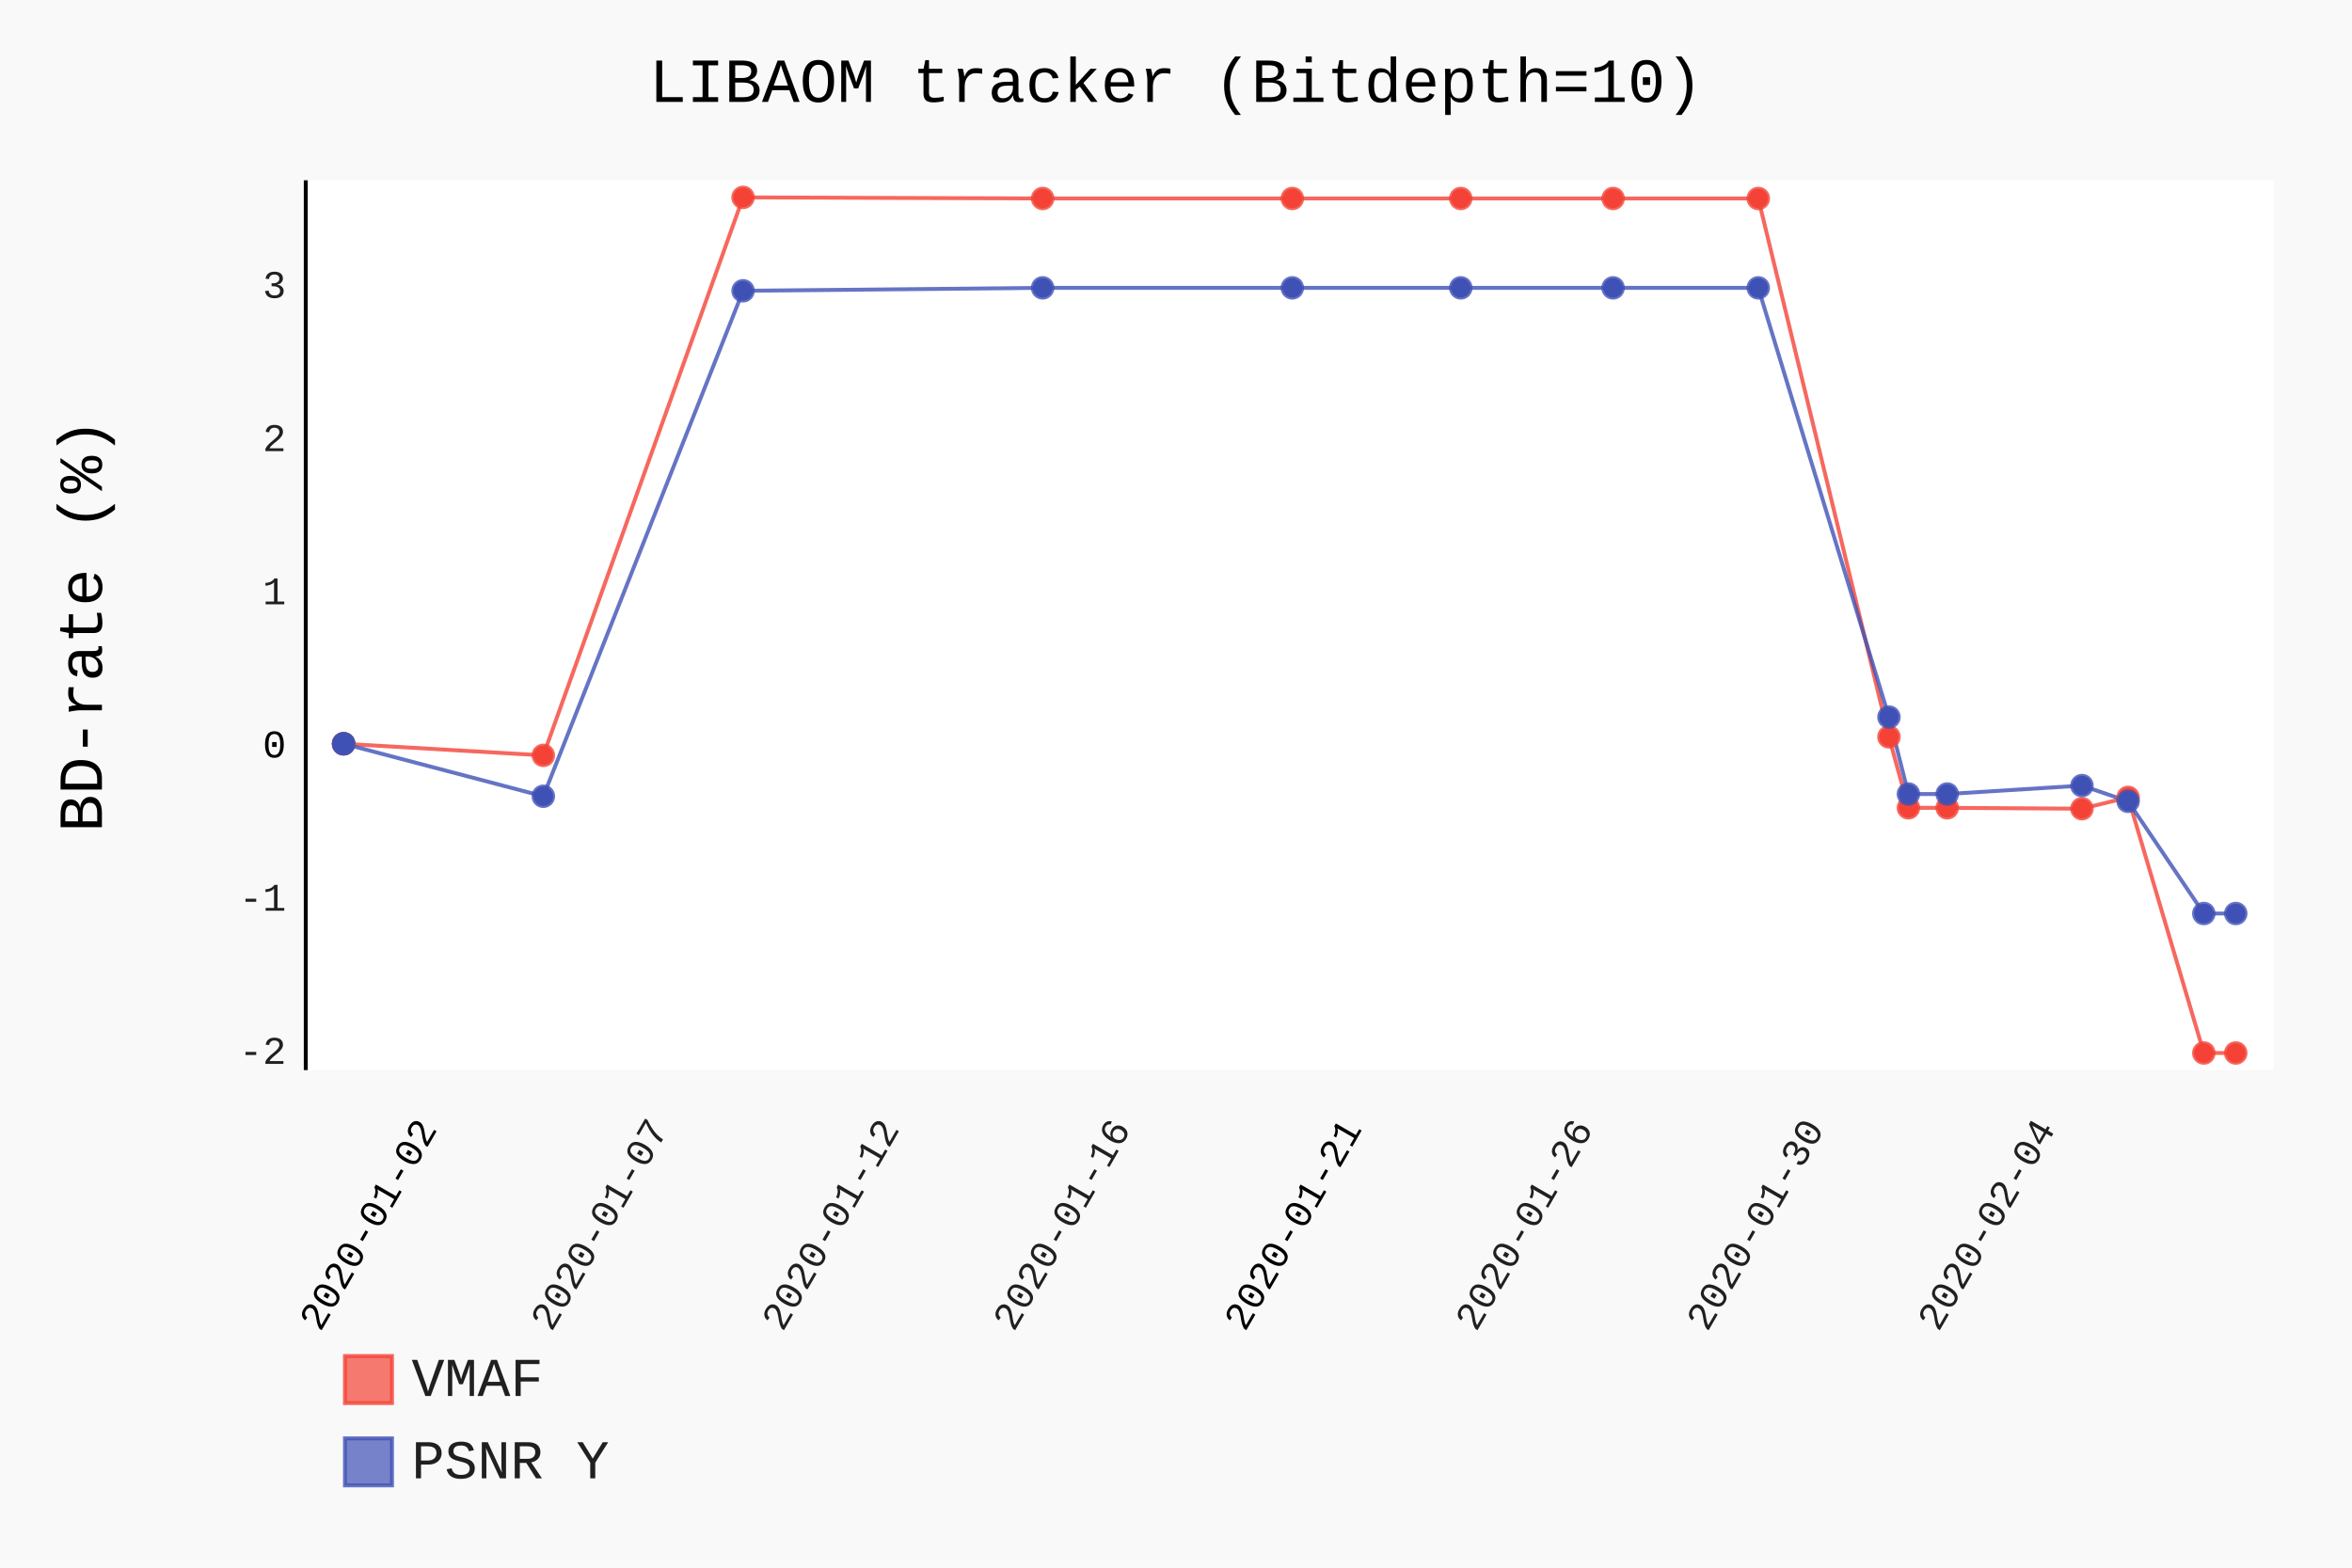
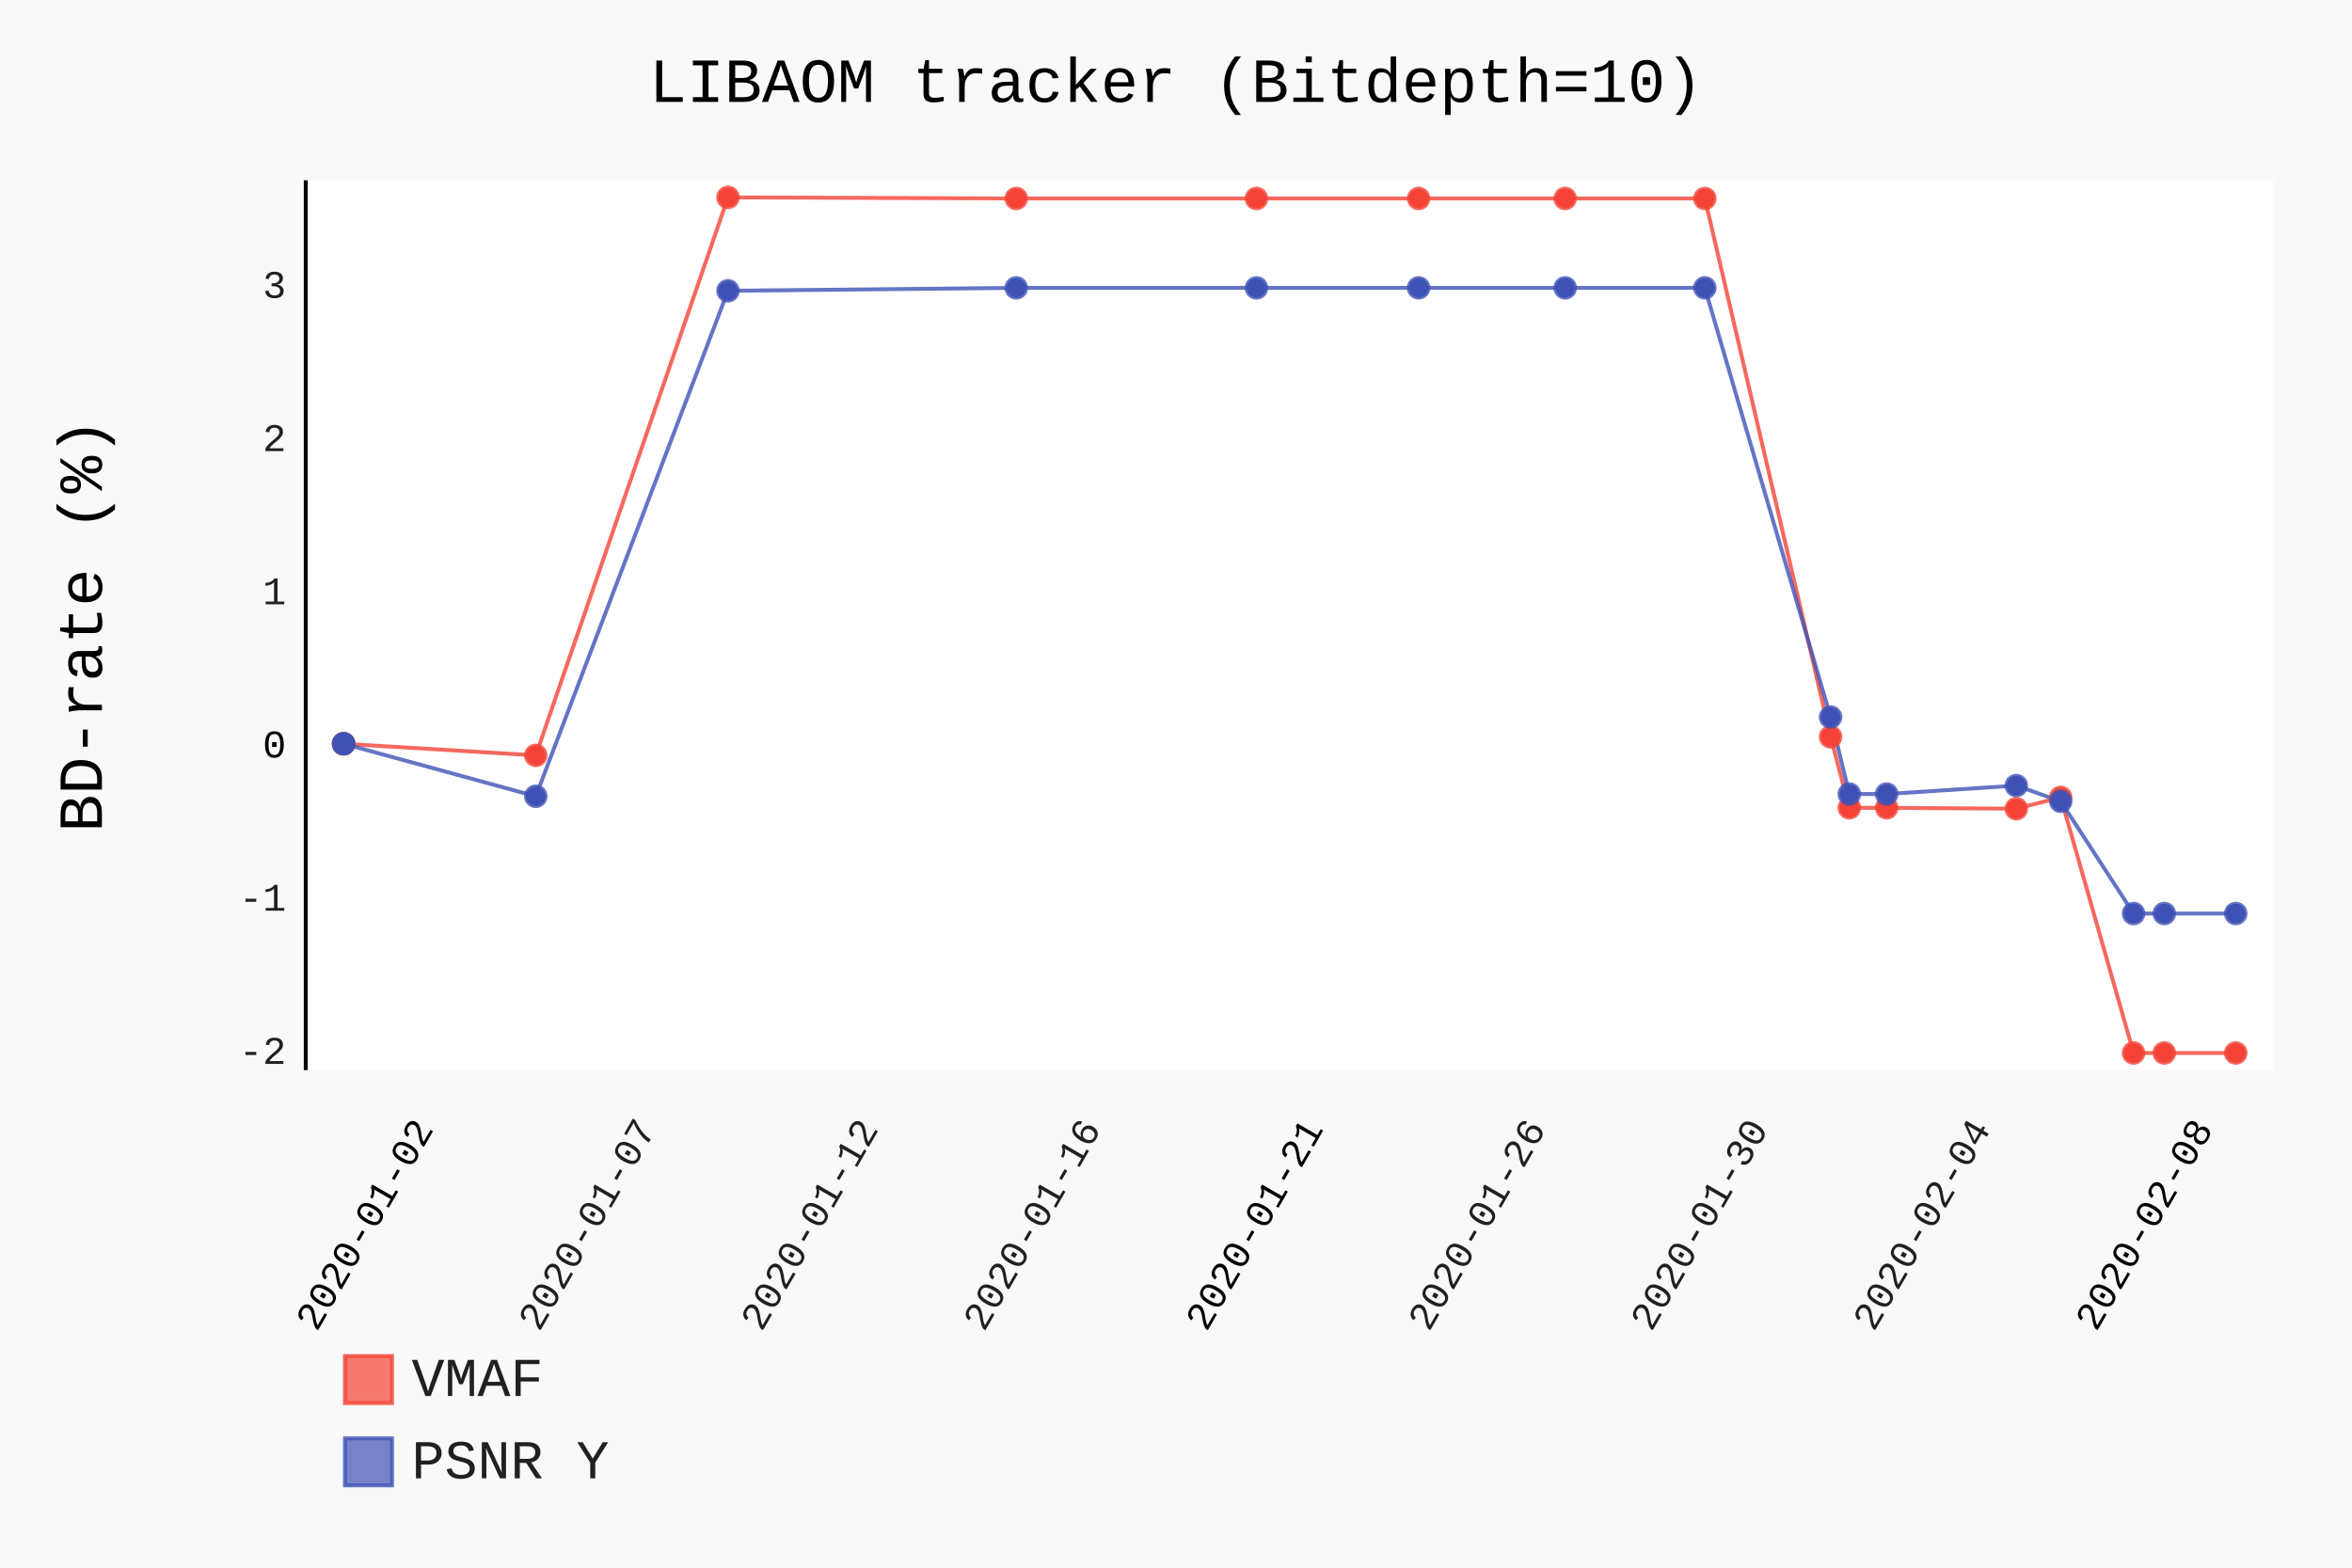
- <svg xmlns="http://www.w3.org/2000/svg" class="pygal-chart" id="chart-de4cc4bc-dbd4-4e22-8333-5513db674e22" viewBox="0 0 600 400">
+ <svg xmlns="http://www.w3.org/2000/svg" class="pygal-chart" id="chart-f6f6f06c-7f44-4073-9314-e653136d44f5" viewBox="0 0 600 400">
  <defs>
-     <style type="text/css">#chart-de4cc4bc-dbd4-4e22-8333-5513db674e22{-webkit-user-select:none;-webkit-font-smoothing:antialiased;font-family:Consolas,"Liberation Mono",Menlo,Courier,monospace}#chart-de4cc4bc-dbd4-4e22-8333-5513db674e22 .title{font-family:Consolas,"Liberation Mono",Menlo,Courier,monospace;font-size:16px}#chart-de4cc4bc-dbd4-4e22-8333-5513db674e22 .legends .legend text{font-family:Consolas,"Liberation Mono",Menlo,Courier,monospace;font-size:14px}#chart-de4cc4bc-dbd4-4e22-8333-5513db674e22 .axis text{font-family:Consolas,"Liberation Mono",Menlo,Courier,monospace;font-size:10px}#chart-de4cc4bc-dbd4-4e22-8333-5513db674e22 .axis text.major{font-family:Consolas,"Liberation Mono",Menlo,Courier,monospace;font-size:10px}#chart-de4cc4bc-dbd4-4e22-8333-5513db674e22 .text-overlay text.value{font-family:Consolas,"Liberation Mono",Menlo,Courier,monospace;font-size:16px}#chart-de4cc4bc-dbd4-4e22-8333-5513db674e22 .text-overlay text.label{font-family:Consolas,"Liberation Mono",Menlo,Courier,monospace;font-size:10px}#chart-de4cc4bc-dbd4-4e22-8333-5513db674e22 .tooltip{font-family:Consolas,"Liberation Mono",Menlo,Courier,monospace;font-size:14px}#chart-de4cc4bc-dbd4-4e22-8333-5513db674e22 text.no_data{font-family:Consolas,"Liberation Mono",Menlo,Courier,monospace;font-size:64px}
- #chart-de4cc4bc-dbd4-4e22-8333-5513db674e22{background-color:rgba(249,249,249,1)}#chart-de4cc4bc-dbd4-4e22-8333-5513db674e22 path,#chart-de4cc4bc-dbd4-4e22-8333-5513db674e22 line,#chart-de4cc4bc-dbd4-4e22-8333-5513db674e22 rect,#chart-de4cc4bc-dbd4-4e22-8333-5513db674e22 circle{-webkit-transition:150ms;-moz-transition:150ms;transition:150ms}#chart-de4cc4bc-dbd4-4e22-8333-5513db674e22 .graph &gt; .background{fill:rgba(249,249,249,1)}#chart-de4cc4bc-dbd4-4e22-8333-5513db674e22 .plot &gt; .background{fill:rgba(255,255,255,1)}#chart-de4cc4bc-dbd4-4e22-8333-5513db674e22 .graph{fill:rgba(0,0,0,.87)}#chart-de4cc4bc-dbd4-4e22-8333-5513db674e22 text.no_data{fill:rgba(0,0,0,1)}#chart-de4cc4bc-dbd4-4e22-8333-5513db674e22 .title{fill:rgba(0,0,0,1)}#chart-de4cc4bc-dbd4-4e22-8333-5513db674e22 .legends .legend text{fill:rgba(0,0,0,.87)}#chart-de4cc4bc-dbd4-4e22-8333-5513db674e22 .legends .legend:hover text{fill:rgba(0,0,0,1)}#chart-de4cc4bc-dbd4-4e22-8333-5513db674e22 .axis .line{stroke:rgba(0,0,0,1)}#chart-de4cc4bc-dbd4-4e22-8333-5513db674e22 .axis .guide.line{stroke:rgba(0,0,0,.54)}#chart-de4cc4bc-dbd4-4e22-8333-5513db674e22 .axis .major.line{stroke:rgba(0,0,0,.87)}#chart-de4cc4bc-dbd4-4e22-8333-5513db674e22 .axis text.major{fill:rgba(0,0,0,1)}#chart-de4cc4bc-dbd4-4e22-8333-5513db674e22 .axis.y .guides:hover .guide.line,#chart-de4cc4bc-dbd4-4e22-8333-5513db674e22 .line-graph .axis.x .guides:hover .guide.line,#chart-de4cc4bc-dbd4-4e22-8333-5513db674e22 .stackedline-graph .axis.x .guides:hover .guide.line,#chart-de4cc4bc-dbd4-4e22-8333-5513db674e22 .xy-graph .axis.x .guides:hover .guide.line{stroke:rgba(0,0,0,1)}#chart-de4cc4bc-dbd4-4e22-8333-5513db674e22 .axis .guides:hover text{fill:rgba(0,0,0,1)}#chart-de4cc4bc-dbd4-4e22-8333-5513db674e22 .reactive{fill-opacity:.7;stroke-opacity:.8}#chart-de4cc4bc-dbd4-4e22-8333-5513db674e22 .ci{stroke:rgba(0,0,0,.87)}#chart-de4cc4bc-dbd4-4e22-8333-5513db674e22 .reactive.active,#chart-de4cc4bc-dbd4-4e22-8333-5513db674e22 .active .reactive{fill-opacity:.8;stroke-opacity:.9;stroke-width:4}#chart-de4cc4bc-dbd4-4e22-8333-5513db674e22 .ci .reactive.active{stroke-width:1.5}#chart-de4cc4bc-dbd4-4e22-8333-5513db674e22 .series text{fill:rgba(0,0,0,1)}#chart-de4cc4bc-dbd4-4e22-8333-5513db674e22 .tooltip rect{fill:rgba(255,255,255,1);stroke:rgba(0,0,0,1);-webkit-transition:opacity 150ms;-moz-transition:opacity 150ms;transition:opacity 150ms}#chart-de4cc4bc-dbd4-4e22-8333-5513db674e22 .tooltip .label{fill:rgba(0,0,0,.87)}#chart-de4cc4bc-dbd4-4e22-8333-5513db674e22 .tooltip .label{fill:rgba(0,0,0,.87)}#chart-de4cc4bc-dbd4-4e22-8333-5513db674e22 .tooltip .legend{font-size:.8em;fill:rgba(0,0,0,.54)}#chart-de4cc4bc-dbd4-4e22-8333-5513db674e22 .tooltip .x_label{font-size:.6em;fill:rgba(0,0,0,1)}#chart-de4cc4bc-dbd4-4e22-8333-5513db674e22 .tooltip .xlink{font-size:.5em;text-decoration:underline}#chart-de4cc4bc-dbd4-4e22-8333-5513db674e22 .tooltip .value{font-size:1.5em}#chart-de4cc4bc-dbd4-4e22-8333-5513db674e22 .bound{font-size:.5em}#chart-de4cc4bc-dbd4-4e22-8333-5513db674e22 .max-value{font-size:.75em;fill:rgba(0,0,0,.54)}#chart-de4cc4bc-dbd4-4e22-8333-5513db674e22 .map-element{fill:rgba(255,255,255,1);stroke:rgba(0,0,0,.54) !important}#chart-de4cc4bc-dbd4-4e22-8333-5513db674e22 .map-element .reactive{fill-opacity:inherit;stroke-opacity:inherit}#chart-de4cc4bc-dbd4-4e22-8333-5513db674e22 .color-0,#chart-de4cc4bc-dbd4-4e22-8333-5513db674e22 .color-0 a:visited{stroke:#F44336;fill:#F44336}#chart-de4cc4bc-dbd4-4e22-8333-5513db674e22 .color-1,#chart-de4cc4bc-dbd4-4e22-8333-5513db674e22 .color-1 a:visited{stroke:#3F51B5;fill:#3F51B5}#chart-de4cc4bc-dbd4-4e22-8333-5513db674e22 .text-overlay .color-0 text{fill:black}#chart-de4cc4bc-dbd4-4e22-8333-5513db674e22 .text-overlay .color-1 text{fill:black}
- #chart-de4cc4bc-dbd4-4e22-8333-5513db674e22 text.no_data{text-anchor:middle}#chart-de4cc4bc-dbd4-4e22-8333-5513db674e22 .guide.line{fill:none}#chart-de4cc4bc-dbd4-4e22-8333-5513db674e22 .centered{text-anchor:middle}#chart-de4cc4bc-dbd4-4e22-8333-5513db674e22 .title{text-anchor:middle}#chart-de4cc4bc-dbd4-4e22-8333-5513db674e22 .legends .legend text{fill-opacity:1}#chart-de4cc4bc-dbd4-4e22-8333-5513db674e22 .axis.x text{text-anchor:middle}#chart-de4cc4bc-dbd4-4e22-8333-5513db674e22 .axis.x:not(.web) text[transform]{text-anchor:start}#chart-de4cc4bc-dbd4-4e22-8333-5513db674e22 .axis.x:not(.web) text[transform].backwards{text-anchor:end}#chart-de4cc4bc-dbd4-4e22-8333-5513db674e22 .axis.y text{text-anchor:end}#chart-de4cc4bc-dbd4-4e22-8333-5513db674e22 .axis.y text[transform].backwards{text-anchor:start}#chart-de4cc4bc-dbd4-4e22-8333-5513db674e22 .axis.y2 text{text-anchor:start}#chart-de4cc4bc-dbd4-4e22-8333-5513db674e22 .axis.y2 text[transform].backwards{text-anchor:end}#chart-de4cc4bc-dbd4-4e22-8333-5513db674e22 .axis .guide.line{stroke-dasharray:4,4}#chart-de4cc4bc-dbd4-4e22-8333-5513db674e22 .axis .major.guide.line{stroke-dasharray:6,6}#chart-de4cc4bc-dbd4-4e22-8333-5513db674e22 .horizontal .axis.y .guide.line,#chart-de4cc4bc-dbd4-4e22-8333-5513db674e22 .horizontal .axis.y2 .guide.line,#chart-de4cc4bc-dbd4-4e22-8333-5513db674e22 .vertical .axis.x .guide.line{opacity:0}#chart-de4cc4bc-dbd4-4e22-8333-5513db674e22 .horizontal .axis.always_show .guide.line,#chart-de4cc4bc-dbd4-4e22-8333-5513db674e22 .vertical .axis.always_show .guide.line{opacity:1 !important}#chart-de4cc4bc-dbd4-4e22-8333-5513db674e22 .axis.y .guides:hover .guide.line,#chart-de4cc4bc-dbd4-4e22-8333-5513db674e22 .axis.y2 .guides:hover .guide.line,#chart-de4cc4bc-dbd4-4e22-8333-5513db674e22 .axis.x .guides:hover .guide.line{opacity:1}#chart-de4cc4bc-dbd4-4e22-8333-5513db674e22 .axis .guides:hover text{opacity:1}#chart-de4cc4bc-dbd4-4e22-8333-5513db674e22 .nofill{fill:none}#chart-de4cc4bc-dbd4-4e22-8333-5513db674e22 .subtle-fill{fill-opacity:.2}#chart-de4cc4bc-dbd4-4e22-8333-5513db674e22 .dot{stroke-width:1px;fill-opacity:1}#chart-de4cc4bc-dbd4-4e22-8333-5513db674e22 .dot.active{stroke-width:5px}#chart-de4cc4bc-dbd4-4e22-8333-5513db674e22 .dot.negative{fill:transparent}#chart-de4cc4bc-dbd4-4e22-8333-5513db674e22 text,#chart-de4cc4bc-dbd4-4e22-8333-5513db674e22 tspan{stroke:none !important}#chart-de4cc4bc-dbd4-4e22-8333-5513db674e22 .series text.active{opacity:1}#chart-de4cc4bc-dbd4-4e22-8333-5513db674e22 .tooltip rect{fill-opacity:.95;stroke-width:.5}#chart-de4cc4bc-dbd4-4e22-8333-5513db674e22 .tooltip text{fill-opacity:1}#chart-de4cc4bc-dbd4-4e22-8333-5513db674e22 .showable{visibility:hidden}#chart-de4cc4bc-dbd4-4e22-8333-5513db674e22 .showable.shown{visibility:visible}#chart-de4cc4bc-dbd4-4e22-8333-5513db674e22 .gauge-background{fill:rgba(229,229,229,1);stroke:none}#chart-de4cc4bc-dbd4-4e22-8333-5513db674e22 .bg-lines{stroke:rgba(249,249,249,1);stroke-width:2px}</style>
+     <style type="text/css">#chart-f6f6f06c-7f44-4073-9314-e653136d44f5{-webkit-user-select:none;-webkit-font-smoothing:antialiased;font-family:Consolas,"Liberation Mono",Menlo,Courier,monospace}#chart-f6f6f06c-7f44-4073-9314-e653136d44f5 .title{font-family:Consolas,"Liberation Mono",Menlo,Courier,monospace;font-size:16px}#chart-f6f6f06c-7f44-4073-9314-e653136d44f5 .legends .legend text{font-family:Consolas,"Liberation Mono",Menlo,Courier,monospace;font-size:14px}#chart-f6f6f06c-7f44-4073-9314-e653136d44f5 .axis text{font-family:Consolas,"Liberation Mono",Menlo,Courier,monospace;font-size:10px}#chart-f6f6f06c-7f44-4073-9314-e653136d44f5 .axis text.major{font-family:Consolas,"Liberation Mono",Menlo,Courier,monospace;font-size:10px}#chart-f6f6f06c-7f44-4073-9314-e653136d44f5 .text-overlay text.value{font-family:Consolas,"Liberation Mono",Menlo,Courier,monospace;font-size:16px}#chart-f6f6f06c-7f44-4073-9314-e653136d44f5 .text-overlay text.label{font-family:Consolas,"Liberation Mono",Menlo,Courier,monospace;font-size:10px}#chart-f6f6f06c-7f44-4073-9314-e653136d44f5 .tooltip{font-family:Consolas,"Liberation Mono",Menlo,Courier,monospace;font-size:14px}#chart-f6f6f06c-7f44-4073-9314-e653136d44f5 text.no_data{font-family:Consolas,"Liberation Mono",Menlo,Courier,monospace;font-size:64px}
+ #chart-f6f6f06c-7f44-4073-9314-e653136d44f5{background-color:rgba(249,249,249,1)}#chart-f6f6f06c-7f44-4073-9314-e653136d44f5 path,#chart-f6f6f06c-7f44-4073-9314-e653136d44f5 line,#chart-f6f6f06c-7f44-4073-9314-e653136d44f5 rect,#chart-f6f6f06c-7f44-4073-9314-e653136d44f5 circle{-webkit-transition:150ms;-moz-transition:150ms;transition:150ms}#chart-f6f6f06c-7f44-4073-9314-e653136d44f5 .graph &gt; .background{fill:rgba(249,249,249,1)}#chart-f6f6f06c-7f44-4073-9314-e653136d44f5 .plot &gt; .background{fill:rgba(255,255,255,1)}#chart-f6f6f06c-7f44-4073-9314-e653136d44f5 .graph{fill:rgba(0,0,0,.87)}#chart-f6f6f06c-7f44-4073-9314-e653136d44f5 text.no_data{fill:rgba(0,0,0,1)}#chart-f6f6f06c-7f44-4073-9314-e653136d44f5 .title{fill:rgba(0,0,0,1)}#chart-f6f6f06c-7f44-4073-9314-e653136d44f5 .legends .legend text{fill:rgba(0,0,0,.87)}#chart-f6f6f06c-7f44-4073-9314-e653136d44f5 .legends .legend:hover text{fill:rgba(0,0,0,1)}#chart-f6f6f06c-7f44-4073-9314-e653136d44f5 .axis .line{stroke:rgba(0,0,0,1)}#chart-f6f6f06c-7f44-4073-9314-e653136d44f5 .axis .guide.line{stroke:rgba(0,0,0,.54)}#chart-f6f6f06c-7f44-4073-9314-e653136d44f5 .axis .major.line{stroke:rgba(0,0,0,.87)}#chart-f6f6f06c-7f44-4073-9314-e653136d44f5 .axis text.major{fill:rgba(0,0,0,1)}#chart-f6f6f06c-7f44-4073-9314-e653136d44f5 .axis.y .guides:hover .guide.line,#chart-f6f6f06c-7f44-4073-9314-e653136d44f5 .line-graph .axis.x .guides:hover .guide.line,#chart-f6f6f06c-7f44-4073-9314-e653136d44f5 .stackedline-graph .axis.x .guides:hover .guide.line,#chart-f6f6f06c-7f44-4073-9314-e653136d44f5 .xy-graph .axis.x .guides:hover .guide.line{stroke:rgba(0,0,0,1)}#chart-f6f6f06c-7f44-4073-9314-e653136d44f5 .axis .guides:hover text{fill:rgba(0,0,0,1)}#chart-f6f6f06c-7f44-4073-9314-e653136d44f5 .reactive{fill-opacity:.7;stroke-opacity:.8}#chart-f6f6f06c-7f44-4073-9314-e653136d44f5 .ci{stroke:rgba(0,0,0,.87)}#chart-f6f6f06c-7f44-4073-9314-e653136d44f5 .reactive.active,#chart-f6f6f06c-7f44-4073-9314-e653136d44f5 .active .reactive{fill-opacity:.8;stroke-opacity:.9;stroke-width:4}#chart-f6f6f06c-7f44-4073-9314-e653136d44f5 .ci .reactive.active{stroke-width:1.5}#chart-f6f6f06c-7f44-4073-9314-e653136d44f5 .series text{fill:rgba(0,0,0,1)}#chart-f6f6f06c-7f44-4073-9314-e653136d44f5 .tooltip rect{fill:rgba(255,255,255,1);stroke:rgba(0,0,0,1);-webkit-transition:opacity 150ms;-moz-transition:opacity 150ms;transition:opacity 150ms}#chart-f6f6f06c-7f44-4073-9314-e653136d44f5 .tooltip .label{fill:rgba(0,0,0,.87)}#chart-f6f6f06c-7f44-4073-9314-e653136d44f5 .tooltip .label{fill:rgba(0,0,0,.87)}#chart-f6f6f06c-7f44-4073-9314-e653136d44f5 .tooltip .legend{font-size:.8em;fill:rgba(0,0,0,.54)}#chart-f6f6f06c-7f44-4073-9314-e653136d44f5 .tooltip .x_label{font-size:.6em;fill:rgba(0,0,0,1)}#chart-f6f6f06c-7f44-4073-9314-e653136d44f5 .tooltip .xlink{font-size:.5em;text-decoration:underline}#chart-f6f6f06c-7f44-4073-9314-e653136d44f5 .tooltip .value{font-size:1.5em}#chart-f6f6f06c-7f44-4073-9314-e653136d44f5 .bound{font-size:.5em}#chart-f6f6f06c-7f44-4073-9314-e653136d44f5 .max-value{font-size:.75em;fill:rgba(0,0,0,.54)}#chart-f6f6f06c-7f44-4073-9314-e653136d44f5 .map-element{fill:rgba(255,255,255,1);stroke:rgba(0,0,0,.54) !important}#chart-f6f6f06c-7f44-4073-9314-e653136d44f5 .map-element .reactive{fill-opacity:inherit;stroke-opacity:inherit}#chart-f6f6f06c-7f44-4073-9314-e653136d44f5 .color-0,#chart-f6f6f06c-7f44-4073-9314-e653136d44f5 .color-0 a:visited{stroke:#F44336;fill:#F44336}#chart-f6f6f06c-7f44-4073-9314-e653136d44f5 .color-1,#chart-f6f6f06c-7f44-4073-9314-e653136d44f5 .color-1 a:visited{stroke:#3F51B5;fill:#3F51B5}#chart-f6f6f06c-7f44-4073-9314-e653136d44f5 .text-overlay .color-0 text{fill:black}#chart-f6f6f06c-7f44-4073-9314-e653136d44f5 .text-overlay .color-1 text{fill:black}
+ #chart-f6f6f06c-7f44-4073-9314-e653136d44f5 text.no_data{text-anchor:middle}#chart-f6f6f06c-7f44-4073-9314-e653136d44f5 .guide.line{fill:none}#chart-f6f6f06c-7f44-4073-9314-e653136d44f5 .centered{text-anchor:middle}#chart-f6f6f06c-7f44-4073-9314-e653136d44f5 .title{text-anchor:middle}#chart-f6f6f06c-7f44-4073-9314-e653136d44f5 .legends .legend text{fill-opacity:1}#chart-f6f6f06c-7f44-4073-9314-e653136d44f5 .axis.x text{text-anchor:middle}#chart-f6f6f06c-7f44-4073-9314-e653136d44f5 .axis.x:not(.web) text[transform]{text-anchor:start}#chart-f6f6f06c-7f44-4073-9314-e653136d44f5 .axis.x:not(.web) text[transform].backwards{text-anchor:end}#chart-f6f6f06c-7f44-4073-9314-e653136d44f5 .axis.y text{text-anchor:end}#chart-f6f6f06c-7f44-4073-9314-e653136d44f5 .axis.y text[transform].backwards{text-anchor:start}#chart-f6f6f06c-7f44-4073-9314-e653136d44f5 .axis.y2 text{text-anchor:start}#chart-f6f6f06c-7f44-4073-9314-e653136d44f5 .axis.y2 text[transform].backwards{text-anchor:end}#chart-f6f6f06c-7f44-4073-9314-e653136d44f5 .axis .guide.line{stroke-dasharray:4,4}#chart-f6f6f06c-7f44-4073-9314-e653136d44f5 .axis .major.guide.line{stroke-dasharray:6,6}#chart-f6f6f06c-7f44-4073-9314-e653136d44f5 .horizontal .axis.y .guide.line,#chart-f6f6f06c-7f44-4073-9314-e653136d44f5 .horizontal .axis.y2 .guide.line,#chart-f6f6f06c-7f44-4073-9314-e653136d44f5 .vertical .axis.x .guide.line{opacity:0}#chart-f6f6f06c-7f44-4073-9314-e653136d44f5 .horizontal .axis.always_show .guide.line,#chart-f6f6f06c-7f44-4073-9314-e653136d44f5 .vertical .axis.always_show .guide.line{opacity:1 !important}#chart-f6f6f06c-7f44-4073-9314-e653136d44f5 .axis.y .guides:hover .guide.line,#chart-f6f6f06c-7f44-4073-9314-e653136d44f5 .axis.y2 .guides:hover .guide.line,#chart-f6f6f06c-7f44-4073-9314-e653136d44f5 .axis.x .guides:hover .guide.line{opacity:1}#chart-f6f6f06c-7f44-4073-9314-e653136d44f5 .axis .guides:hover text{opacity:1}#chart-f6f6f06c-7f44-4073-9314-e653136d44f5 .nofill{fill:none}#chart-f6f6f06c-7f44-4073-9314-e653136d44f5 .subtle-fill{fill-opacity:.2}#chart-f6f6f06c-7f44-4073-9314-e653136d44f5 .dot{stroke-width:1px;fill-opacity:1}#chart-f6f6f06c-7f44-4073-9314-e653136d44f5 .dot.active{stroke-width:5px}#chart-f6f6f06c-7f44-4073-9314-e653136d44f5 .dot.negative{fill:transparent}#chart-f6f6f06c-7f44-4073-9314-e653136d44f5 text,#chart-f6f6f06c-7f44-4073-9314-e653136d44f5 tspan{stroke:none !important}#chart-f6f6f06c-7f44-4073-9314-e653136d44f5 .series text.active{opacity:1}#chart-f6f6f06c-7f44-4073-9314-e653136d44f5 .tooltip rect{fill-opacity:.95;stroke-width:.5}#chart-f6f6f06c-7f44-4073-9314-e653136d44f5 .tooltip text{fill-opacity:1}#chart-f6f6f06c-7f44-4073-9314-e653136d44f5 .showable{visibility:hidden}#chart-f6f6f06c-7f44-4073-9314-e653136d44f5 .showable.shown{visibility:visible}#chart-f6f6f06c-7f44-4073-9314-e653136d44f5 .gauge-background{fill:rgba(229,229,229,1);stroke:none}#chart-f6f6f06c-7f44-4073-9314-e653136d44f5 .bg-lines{stroke:rgba(249,249,249,1);stroke-width:2px}</style>
  </defs>
  <g class="graph datetimeline-graph vertical">
    <rect class="background" height="400" width="600" x="0" y="0" />
    <g class="plot" transform="translate(78, 46)">
      <rect class="background" height="227.038" width="502.0" x="0" y="0" />
      <g class="axis y">
        <g class="guides">
          <text class="" x="-5" y="225.453">-2</text>
        </g>
        <g class="guides">
          <text class="" x="-5" y="186.364">-1</text>
        </g>
        <g class="guides">
          <text class="major" x="-5" y="147.276">0</text>
        </g>
        <g class="guides">
          <text class="" x="-5" y="108.187">1</text>
        </g>
        <g class="guides">
          <text class="" x="-5" y="69.098">2</text>
        </g>
        <g class="guides">
          <text class="" x="-5" y="30.01">3</text>
        </g>
      </g>
      <g class="axis x">
        <path class="line" d="M0 0 v227.038" />
        <g class="guides">
-           <path class="major guide line" d="M33.714 0 v227.038" />
-           <text class="major backwards" transform="rotate(300 33.71392 242.0385)" x="33.714" y="242.038">2020-01-02</text>
-         </g>
-         <g class="guides">
-           <path class="guide line" d="M92.685 0 v227.038" />
-           <text class="backwards" transform="rotate(300 92.68467 242.0385)" x="92.685" y="242.038">2020-01-07</text>
-         </g>
-         <g class="guides">
-           <path class="guide line" d="M151.655 0 v227.038" />
-           <text class="backwards" transform="rotate(300 151.6554 242.0385)" x="151.655" y="242.038">2020-01-12</text>
-         </g>
-         <g class="guides">
-           <path class="guide line" d="M210.626 0 v227.038" />
-           <text class="backwards" transform="rotate(300 210.6262 242.0385)" x="210.626" y="242.038">2020-01-16</text>
-         </g>
-         <g class="guides">
-           <path class="major guide line" d="M269.597 0 v227.038" />
-           <text class="major backwards" transform="rotate(300 269.5969 242.0385)" x="269.597" y="242.038">2020-01-21</text>
-         </g>
-         <g class="guides">
-           <path class="guide line" d="M328.568 0 v227.038" />
-           <text class="backwards" transform="rotate(300 328.5677 242.0385)" x="328.568" y="242.038">2020-01-26</text>
-         </g>
-         <g class="guides">
-           <path class="guide line" d="M387.538 0 v227.038" />
-           <text class="backwards" transform="rotate(300 387.5385 242.0385)" x="387.538" y="242.038">2020-01-30</text>
-         </g>
-         <g class="guides">
-           <path class="guide line" d="M446.509 0 v227.038" />
-           <text class="backwards" transform="rotate(300 446.5092 242.0385)" x="446.509" y="242.038">2020-02-04</text>
+           <path class="major guide line" d="M32.805 0 v227.038" />
+           <text class="major backwards" transform="rotate(300 32.80531 242.0385)" x="32.805" y="242.038">2020-01-02</text>
+         </g>
+         <g class="guides">
+           <path class="guide line" d="M89.549 0 v227.038" />
+           <text class="backwards" transform="rotate(300 89.5491 242.0385)" x="89.549" y="242.038">2020-01-07</text>
+         </g>
+         <g class="guides">
+           <path class="guide line" d="M146.293 0 v227.038" />
+           <text class="backwards" transform="rotate(300 146.2929 242.0385)" x="146.293" y="242.038">2020-01-12</text>
+         </g>
+         <g class="guides">
+           <path class="guide line" d="M203.037 0 v227.038" />
+           <text class="backwards" transform="rotate(300 203.0367 242.0385)" x="203.037" y="242.038">2020-01-16</text>
+         </g>
+         <g class="guides">
+           <path class="major guide line" d="M259.78 0 v227.038" />
+           <text class="major backwards" transform="rotate(300 259.7805 242.0385)" x="259.78" y="242.038">2020-01-21</text>
+         </g>
+         <g class="guides">
+           <path class="guide line" d="M316.524 0 v227.038" />
+           <text class="backwards" transform="rotate(300 316.5243 242.0385)" x="316.524" y="242.038">2020-01-26</text>
+         </g>
+         <g class="guides">
+           <path class="guide line" d="M373.268 0 v227.038" />
+           <text class="backwards" transform="rotate(300 373.268 242.0385)" x="373.268" y="242.038">2020-01-30</text>
+         </g>
+         <g class="guides">
+           <path class="guide line" d="M430.012 0 v227.038" />
+           <text class="backwards" transform="rotate(300 430.0118 242.0385)" x="430.012" y="242.038">2020-02-04</text>
+         </g>
+         <g class="guides">
+           <path class="major guide line" d="M486.756 0 v227.038" />
+           <text class="major backwards" transform="rotate(300 486.7556 242.0385)" x="486.756" y="242.038">2020-02-08</text>
        </g>
      </g>
      <g class="series serie-0 color-0">
-         <path class="line reactive nofill" d="M9.654 143.776 L9.654 143.776 60.605 146.738 111.555 4.366 187.981 4.642 251.67 4.642 294.649 4.642 333.502 4.642 370.538 4.642 403.874 142.02 408.839 160.12 418.739 160.12 453.11 160.343 464.886 157.459 484.198 222.672 492.346 222.672" />
+         <path class="line reactive nofill" d="M9.654 143.776 L9.654 143.776 58.68 146.738 107.707 4.366 181.247 4.642 242.53 4.642 283.887 4.642 321.273 4.642 356.91 4.642 388.987 142.02 393.764 160.12 403.291 160.12 436.363 160.343 447.695 157.459 466.278 222.672 474.118 222.672 492.346 222.672" />
      </g>
      <g class="series serie-1 color-1">
-         <path class="line reactive nofill" d="M9.654 143.776 L9.654 143.776 60.605 157.172 111.555 28.194 187.981 27.448 251.67 27.448 294.649 27.448 333.502 27.448 370.538 27.448 403.874 136.961 408.839 156.597 418.739 156.597 453.11 154.444 464.886 158.464 484.198 187.087 492.346 187.087" />
+         <path class="line reactive nofill" d="M9.654 143.776 L9.654 143.776 58.68 157.172 107.707 28.194 181.247 27.448 242.53 27.448 283.887 27.448 321.273 27.448 356.91 27.448 388.987 136.961 393.764 156.597 403.291 156.597 436.363 154.444 447.695 158.464 466.278 187.087 474.118 187.087 492.346 187.087" />
      </g>
    </g>
    <g class="titles">
      <text class="title plot_title" x="300.0" y="26">LIBAOM tracker (Bitdepth=10)</text>
      <text class="title" transform="rotate(-90 0 159.5192)" x="0" y="185.519">BD-rate (%)</text>
    </g>
    <g class="plot overlay" transform="translate(78, 46)">
      <g class="series serie-0 color-0">
        <g class="dots">
          <circle class="dot reactive tooltip-trigger" cx="9.654" cy="143.776" r="2.5" />
        </g>
        <g class="dots">
          <circle class="dot reactive tooltip-trigger" cx="9.654" cy="143.776" r="2.5" />
        </g>
        <g class="dots">
-           <circle class="dot reactive tooltip-trigger" cx="60.605" cy="146.738" r="2.5" />
-         </g>
-         <g class="dots">
-           <circle class="dot reactive tooltip-trigger" cx="111.555" cy="4.366" r="2.5" />
-         </g>
-         <g class="dots">
-           <circle class="dot reactive tooltip-trigger" cx="187.981" cy="4.642" r="2.5" />
-         </g>
-         <g class="dots">
-           <circle class="dot reactive tooltip-trigger" cx="251.67" cy="4.642" r="2.5" />
-         </g>
-         <g class="dots">
-           <circle class="dot reactive tooltip-trigger" cx="294.649" cy="4.642" r="2.5" />
-         </g>
-         <g class="dots">
-           <circle class="dot reactive tooltip-trigger" cx="333.502" cy="4.642" r="2.5" />
-         </g>
-         <g class="dots">
-           <circle class="dot reactive tooltip-trigger" cx="370.538" cy="4.642" r="2.5" />
-         </g>
-         <g class="dots">
-           <circle class="dot reactive tooltip-trigger" cx="403.874" cy="142.02" r="2.5" />
-         </g>
-         <g class="dots">
-           <circle class="dot reactive tooltip-trigger" cx="408.839" cy="160.12" r="2.5" />
-         </g>
-         <g class="dots">
-           <circle class="dot reactive tooltip-trigger" cx="418.739" cy="160.12" r="2.5" />
-         </g>
-         <g class="dots">
-           <circle class="dot reactive tooltip-trigger" cx="453.11" cy="160.343" r="2.5" />
-         </g>
-         <g class="dots">
-           <circle class="dot reactive tooltip-trigger" cx="464.886" cy="157.459" r="2.5" />
-         </g>
-         <g class="dots">
-           <circle class="dot reactive tooltip-trigger" cx="484.198" cy="222.672" r="2.5" />
+           <circle class="dot reactive tooltip-trigger" cx="58.68" cy="146.738" r="2.5" />
+         </g>
+         <g class="dots">
+           <circle class="dot reactive tooltip-trigger" cx="107.707" cy="4.366" r="2.5" />
+         </g>
+         <g class="dots">
+           <circle class="dot reactive tooltip-trigger" cx="181.247" cy="4.642" r="2.5" />
+         </g>
+         <g class="dots">
+           <circle class="dot reactive tooltip-trigger" cx="242.53" cy="4.642" r="2.5" />
+         </g>
+         <g class="dots">
+           <circle class="dot reactive tooltip-trigger" cx="283.887" cy="4.642" r="2.5" />
+         </g>
+         <g class="dots">
+           <circle class="dot reactive tooltip-trigger" cx="321.273" cy="4.642" r="2.5" />
+         </g>
+         <g class="dots">
+           <circle class="dot reactive tooltip-trigger" cx="356.91" cy="4.642" r="2.5" />
+         </g>
+         <g class="dots">
+           <circle class="dot reactive tooltip-trigger" cx="388.987" cy="142.02" r="2.5" />
+         </g>
+         <g class="dots">
+           <circle class="dot reactive tooltip-trigger" cx="393.764" cy="160.12" r="2.5" />
+         </g>
+         <g class="dots">
+           <circle class="dot reactive tooltip-trigger" cx="403.291" cy="160.12" r="2.5" />
+         </g>
+         <g class="dots">
+           <circle class="dot reactive tooltip-trigger" cx="436.363" cy="160.343" r="2.5" />
+         </g>
+         <g class="dots">
+           <circle class="dot reactive tooltip-trigger" cx="447.695" cy="157.459" r="2.5" />
+         </g>
+         <g class="dots">
+           <circle class="dot reactive tooltip-trigger" cx="466.278" cy="222.672" r="2.5" />
+         </g>
+         <g class="dots">
+           <circle class="dot reactive tooltip-trigger" cx="474.118" cy="222.672" r="2.5" />
        </g>
        <g class="dots">
          <circle class="dot reactive tooltip-trigger" cx="492.346" cy="222.672" r="2.5" />
        </g>
      </g>
      <g class="series serie-1 color-1">
        <g class="dots">
          <circle class="dot reactive tooltip-trigger" cx="9.654" cy="143.776" r="2.5" />
        </g>
        <g class="dots">
          <circle class="dot reactive tooltip-trigger" cx="9.654" cy="143.776" r="2.5" />
        </g>
        <g class="dots">
-           <circle class="dot reactive tooltip-trigger" cx="60.605" cy="157.172" r="2.5" />
-         </g>
-         <g class="dots">
-           <circle class="dot reactive tooltip-trigger" cx="111.555" cy="28.194" r="2.5" />
-         </g>
-         <g class="dots">
-           <circle class="dot reactive tooltip-trigger" cx="187.981" cy="27.448" r="2.5" />
-         </g>
-         <g class="dots">
-           <circle class="dot reactive tooltip-trigger" cx="251.67" cy="27.448" r="2.5" />
-         </g>
-         <g class="dots">
-           <circle class="dot reactive tooltip-trigger" cx="294.649" cy="27.448" r="2.5" />
-         </g>
-         <g class="dots">
-           <circle class="dot reactive tooltip-trigger" cx="333.502" cy="27.448" r="2.5" />
-         </g>
-         <g class="dots">
-           <circle class="dot reactive tooltip-trigger" cx="370.538" cy="27.448" r="2.5" />
-         </g>
-         <g class="dots">
-           <circle class="dot reactive tooltip-trigger" cx="403.874" cy="136.961" r="2.5" />
-         </g>
-         <g class="dots">
-           <circle class="dot reactive tooltip-trigger" cx="408.839" cy="156.597" r="2.5" />
-         </g>
-         <g class="dots">
-           <circle class="dot reactive tooltip-trigger" cx="418.739" cy="156.597" r="2.5" />
-         </g>
-         <g class="dots">
-           <circle class="dot reactive tooltip-trigger" cx="453.11" cy="154.444" r="2.5" />
-         </g>
-         <g class="dots">
-           <circle class="dot reactive tooltip-trigger" cx="464.886" cy="158.464" r="2.5" />
-         </g>
-         <g class="dots">
-           <circle class="dot reactive tooltip-trigger" cx="484.198" cy="187.087" r="2.5" />
+           <circle class="dot reactive tooltip-trigger" cx="58.68" cy="157.172" r="2.5" />
+         </g>
+         <g class="dots">
+           <circle class="dot reactive tooltip-trigger" cx="107.707" cy="28.194" r="2.5" />
+         </g>
+         <g class="dots">
+           <circle class="dot reactive tooltip-trigger" cx="181.247" cy="27.448" r="2.5" />
+         </g>
+         <g class="dots">
+           <circle class="dot reactive tooltip-trigger" cx="242.53" cy="27.448" r="2.5" />
+         </g>
+         <g class="dots">
+           <circle class="dot reactive tooltip-trigger" cx="283.887" cy="27.448" r="2.5" />
+         </g>
+         <g class="dots">
+           <circle class="dot reactive tooltip-trigger" cx="321.273" cy="27.448" r="2.5" />
+         </g>
+         <g class="dots">
+           <circle class="dot reactive tooltip-trigger" cx="356.91" cy="27.448" r="2.5" />
+         </g>
+         <g class="dots">
+           <circle class="dot reactive tooltip-trigger" cx="388.987" cy="136.961" r="2.5" />
+         </g>
+         <g class="dots">
+           <circle class="dot reactive tooltip-trigger" cx="393.764" cy="156.597" r="2.5" />
+         </g>
+         <g class="dots">
+           <circle class="dot reactive tooltip-trigger" cx="403.291" cy="156.597" r="2.5" />
+         </g>
+         <g class="dots">
+           <circle class="dot reactive tooltip-trigger" cx="436.363" cy="154.444" r="2.5" />
+         </g>
+         <g class="dots">
+           <circle class="dot reactive tooltip-trigger" cx="447.695" cy="158.464" r="2.5" />
+         </g>
+         <g class="dots">
+           <circle class="dot reactive tooltip-trigger" cx="466.278" cy="187.087" r="2.5" />
+         </g>
+         <g class="dots">
+           <circle class="dot reactive tooltip-trigger" cx="474.118" cy="187.087" r="2.5" />
        </g>
        <g class="dots">
          <circle class="dot reactive tooltip-trigger" cx="492.346" cy="187.087" r="2.5" />
        </g>
      </g>
    </g>
    <g class="plot text-overlay" transform="translate(78, 46)">
      <g class="series serie-0 color-0" />
      <g class="series serie-1 color-1" />
    </g>
    <g class="plot tooltip-overlay" transform="translate(78, 46)">
      <g class="tooltip" style="opacity: 0" transform="translate(0 0)">
        <rect class="tooltip-box" height="0" rx="0" ry="0" width="0" />
        <g class="text" />
      </g>
    </g>
    <g class="legends" transform="translate(88, 345)">
      <g class="legend reactive activate-serie" id="activate-serie-0">
        <rect class="color-0 reactive" height="12" width="12" x="0.0" y="1.0" />
        <text x="17.0" y="11.2">VMAF</text>
      </g>
      <g class="legend reactive activate-serie" id="activate-serie-1">
        <rect class="color-1 reactive" height="12" width="12" x="0.0" y="22.0" />
        <text x="17.0" y="32.2">PSNR Y</text>
      </g>
    </g>
  </g>
</svg>
